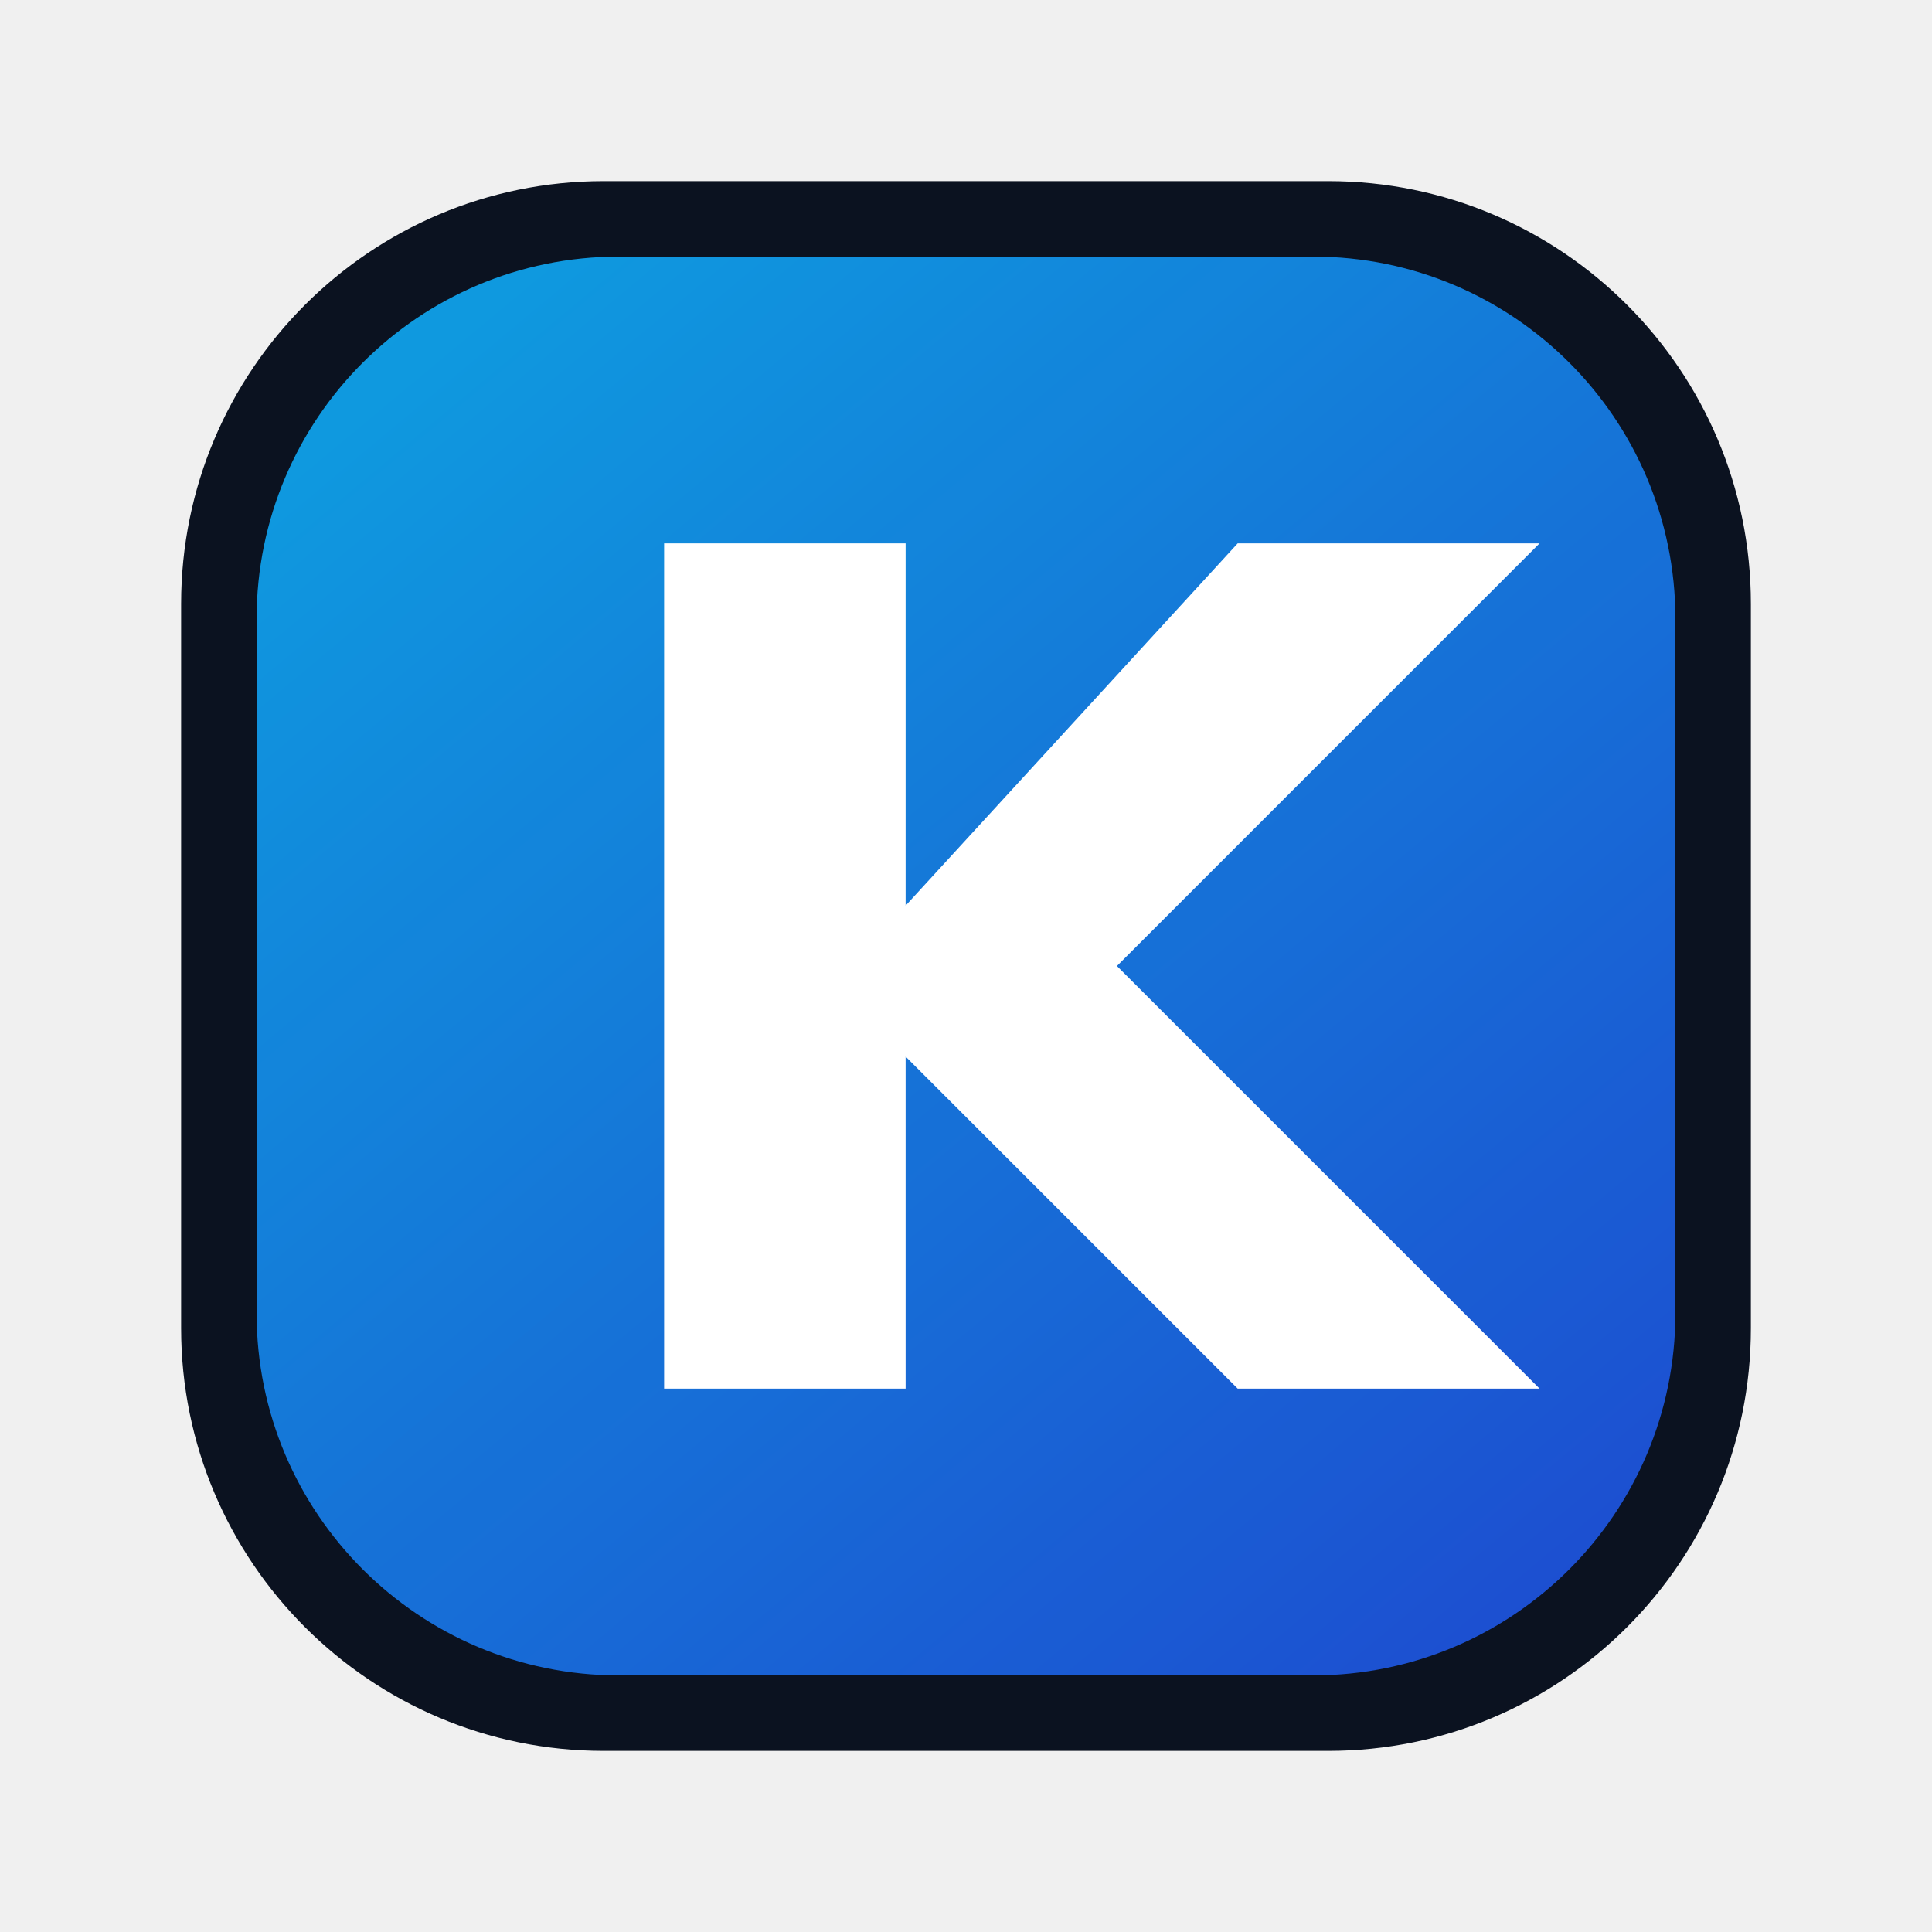
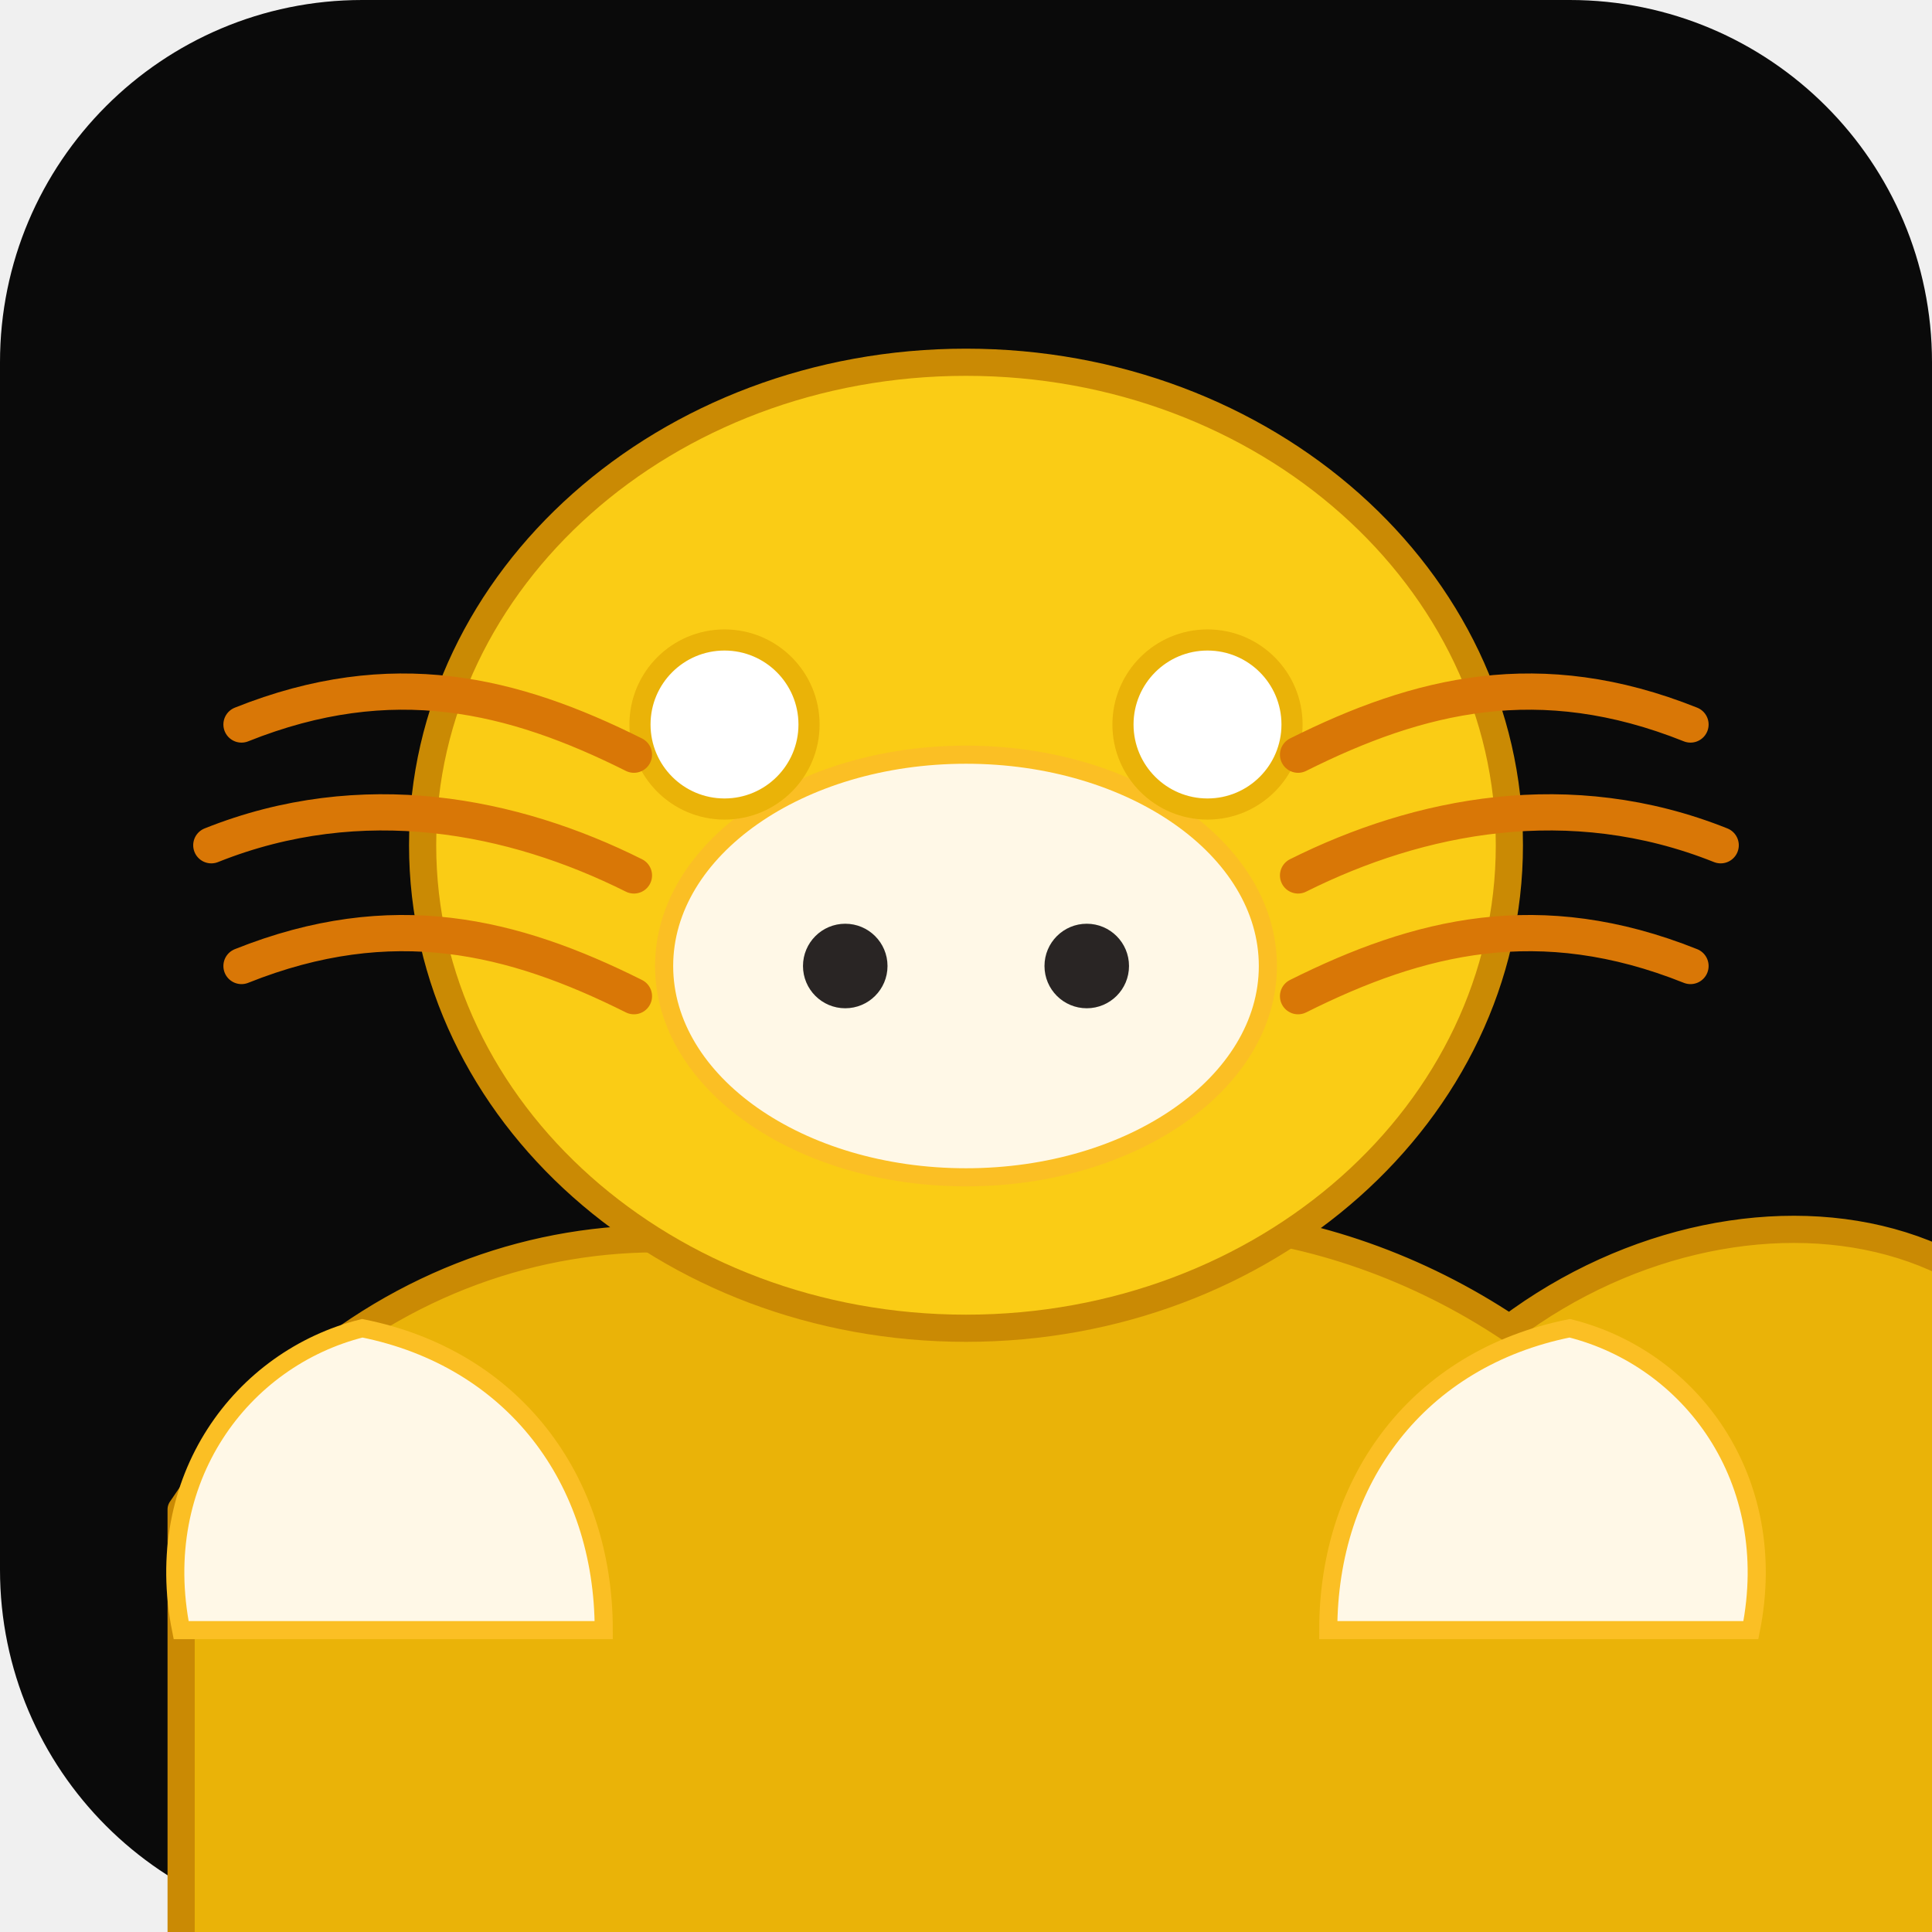
- <svg xmlns="http://www.w3.org/2000/svg" viewBox="0 0 64 64">
-   <defs>
-     <linearGradient id="g" x1="12" y1="8" x2="52" y2="56" gradientUnits="userSpaceOnUse">
-       <stop offset="0" stop-color="#0EA5E9" />
-       <stop offset="1" stop-color="#1D4ED8" />
-     </linearGradient>
-   </defs>
-   <rect x="6" y="6" width="52" height="52" rx="14" fill="#0B1220" />
-   <rect x="8.5" y="8.5" width="47" height="47" rx="12" fill="url(#g)" opacity="0.95" />
-   <path d="M22 18h8v12l11-12h10L37 32l14 14H41L30 35v11h-8V18z" fill="#FFFFFF" />
+ <svg xmlns="http://www.w3.org/2000/svg" viewBox="0 0 64 64" role="img" aria-labelledby="krotFaviconTitle">
+   <rect width="64" height="64" rx="12" fill="#0a0a0a" />
+   <path d="M6 50c6-9 16-11 24-7 6-4 14-3 20 1 8-6 20-4 20 8v13H6V50Z" fill="#EAB308" stroke="#CA8A04" stroke-width="0.9" stroke-linejoin="round" />
+   <ellipse cx="32" cy="28" rx="18" ry="16" fill="#FACC15" stroke="#CA8A04" stroke-width="0.9" />
+   <ellipse cx="32" cy="32" rx="10" ry="7" fill="#FFF8E7" stroke="#FBBF24" stroke-width="0.6" />
+   <circle cx="28" cy="32" r="1.4" fill="#292524" />
+   <circle cx="36" cy="32" r="1.4" fill="#292524" />
+   <circle cx="24" cy="24" r="2.8" fill="#FFFFFF" stroke="#EAB308" stroke-width="0.7" />
+   <circle cx="40" cy="24" r="2.8" fill="#FFFFFF" stroke="#EAB308" stroke-width="0.7" />
+   <g stroke="#D97706" stroke-width="1.2" stroke-linecap="round" fill="none">
+     <path d="M8 24c5-2 9-1 13 1" />
+     <path d="M7 28c5-2 10-1 14 1" />
+     <path d="M8 32c5-2 9-1 13 1" />
+     <path d="M56 24c-5-2-9-1-13 1" />
+     <path d="M57 28c-5-2-10-1-14 1" />
+     <path d="M56 32c-5-2-9-1-13 1" />
+   </g>
+   <path d="M12 44c-4 1-7 5-6 10h14c0-5-3-9-8-10Zm40 0c-5 1-8 5-8 10h14c1-5-2-9-6-10Z" fill="#FFF8E7" stroke="#FBBF24" stroke-width="0.6" />
</svg>
